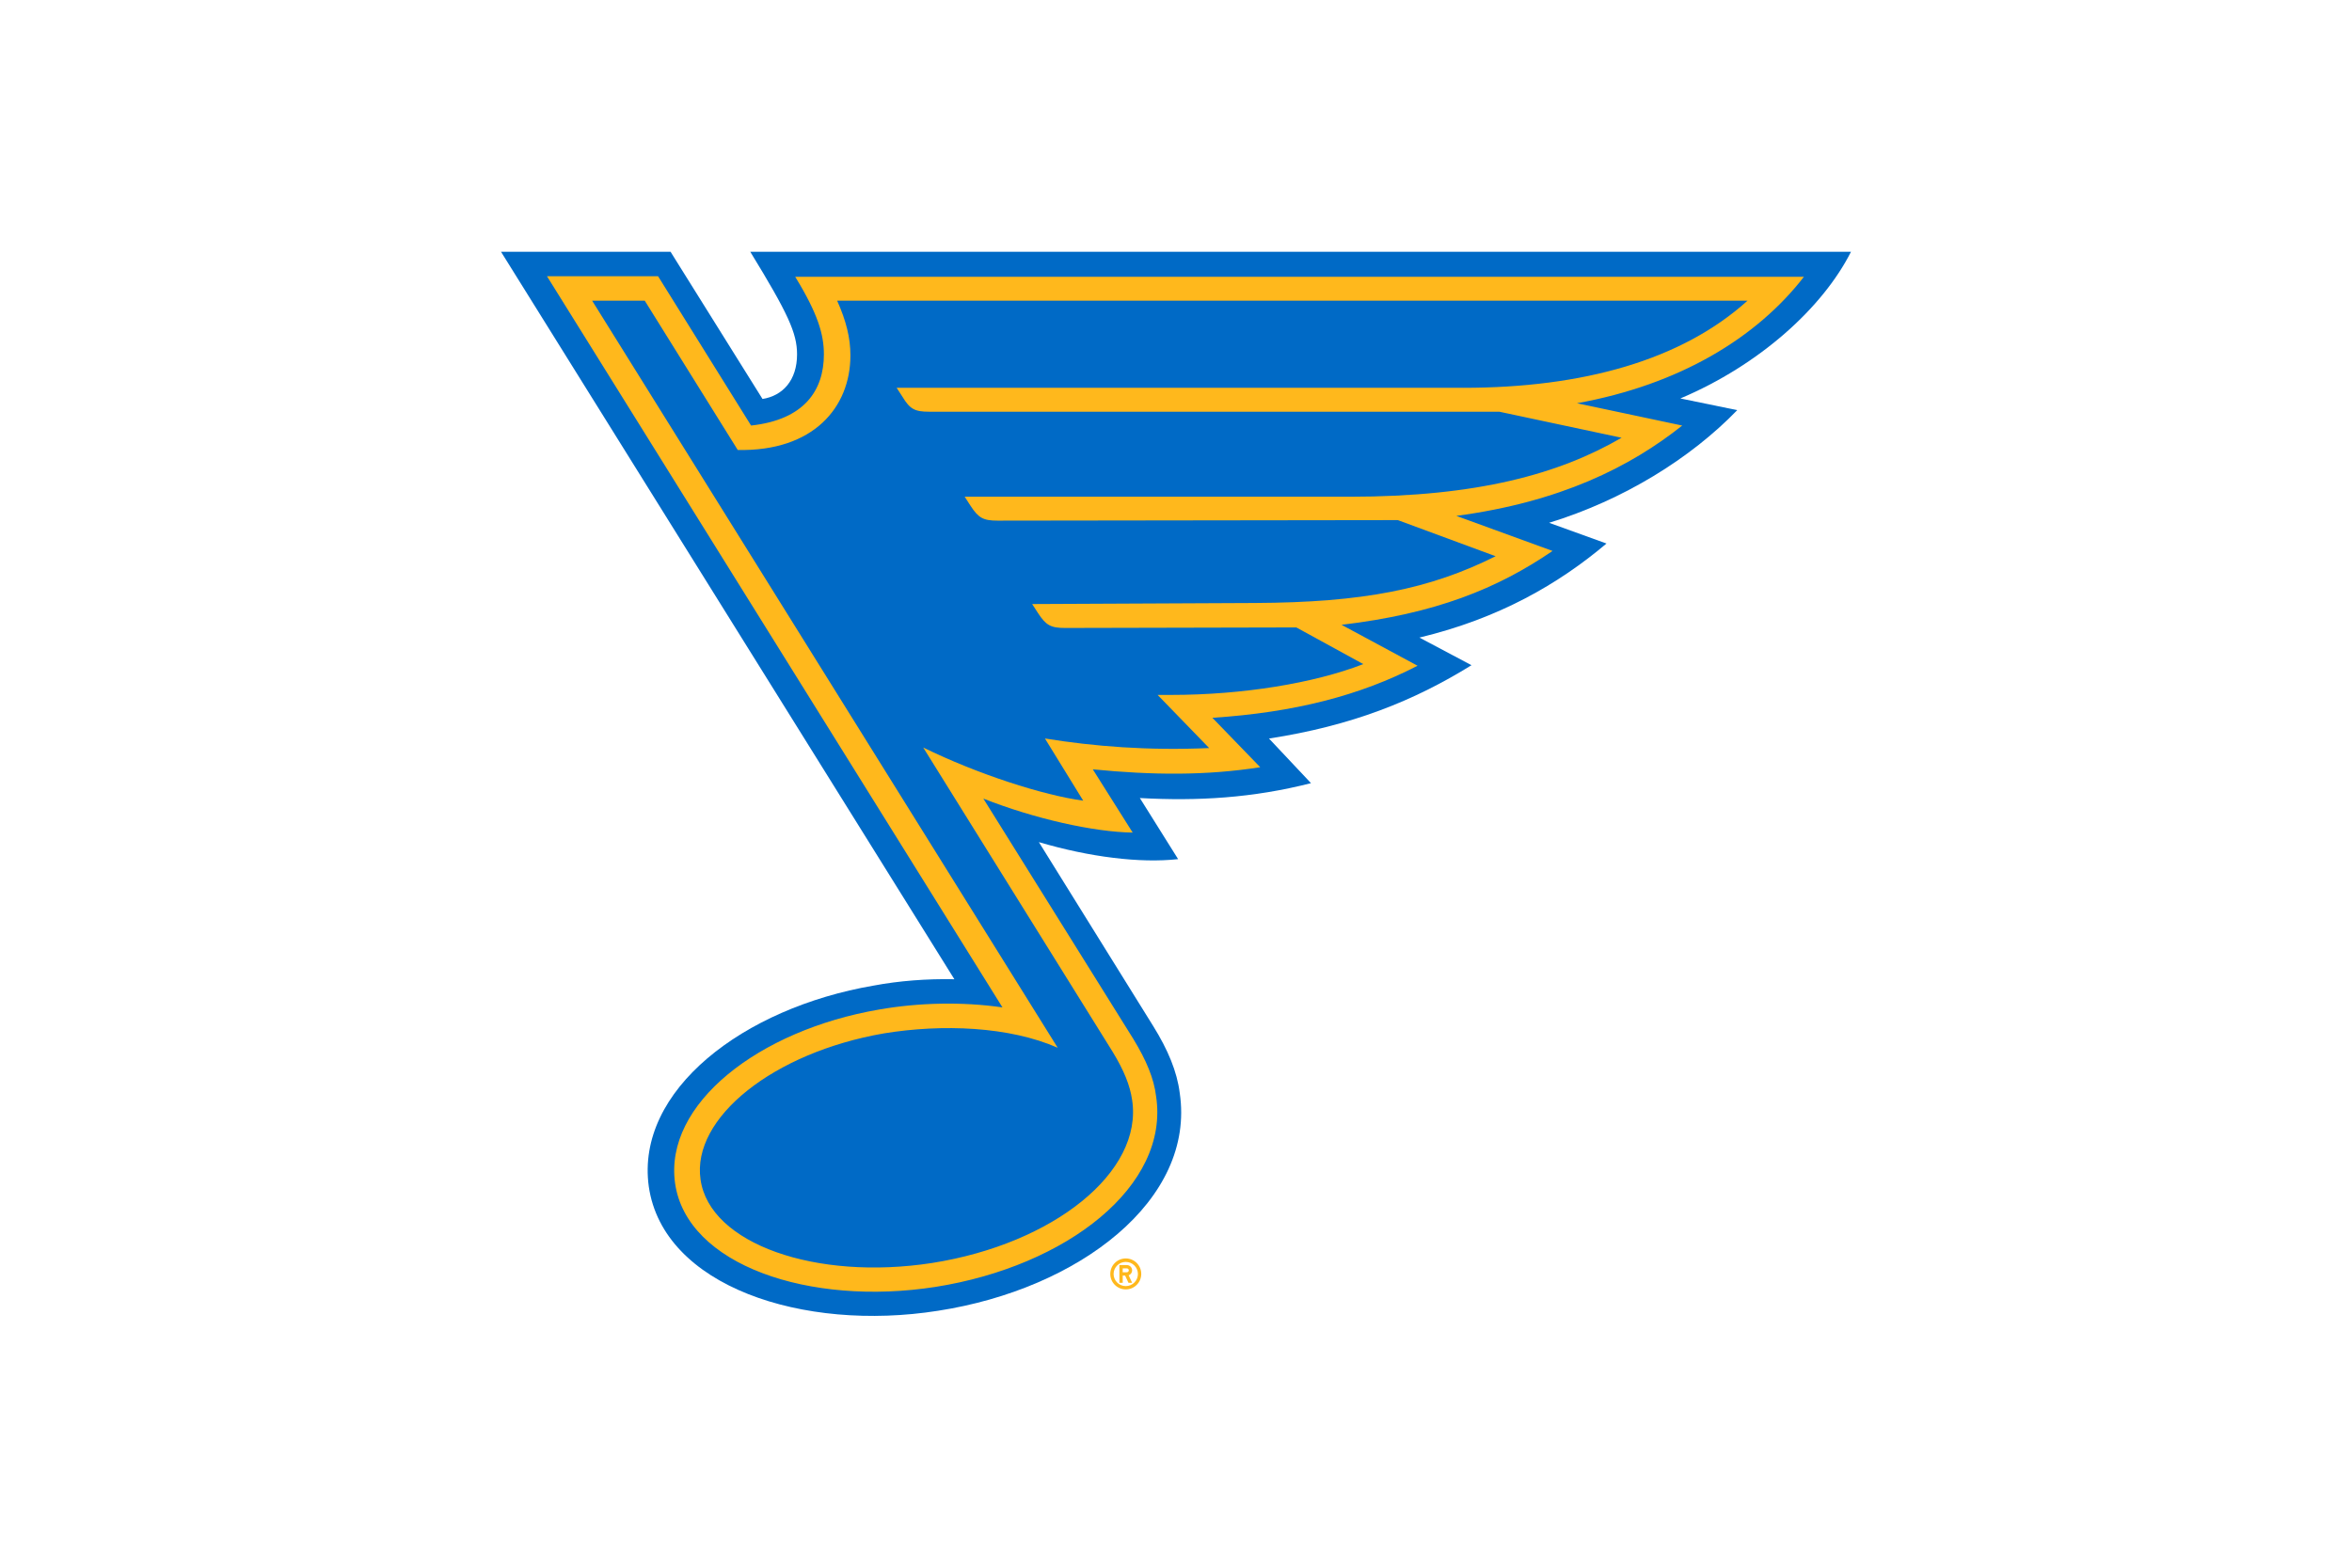
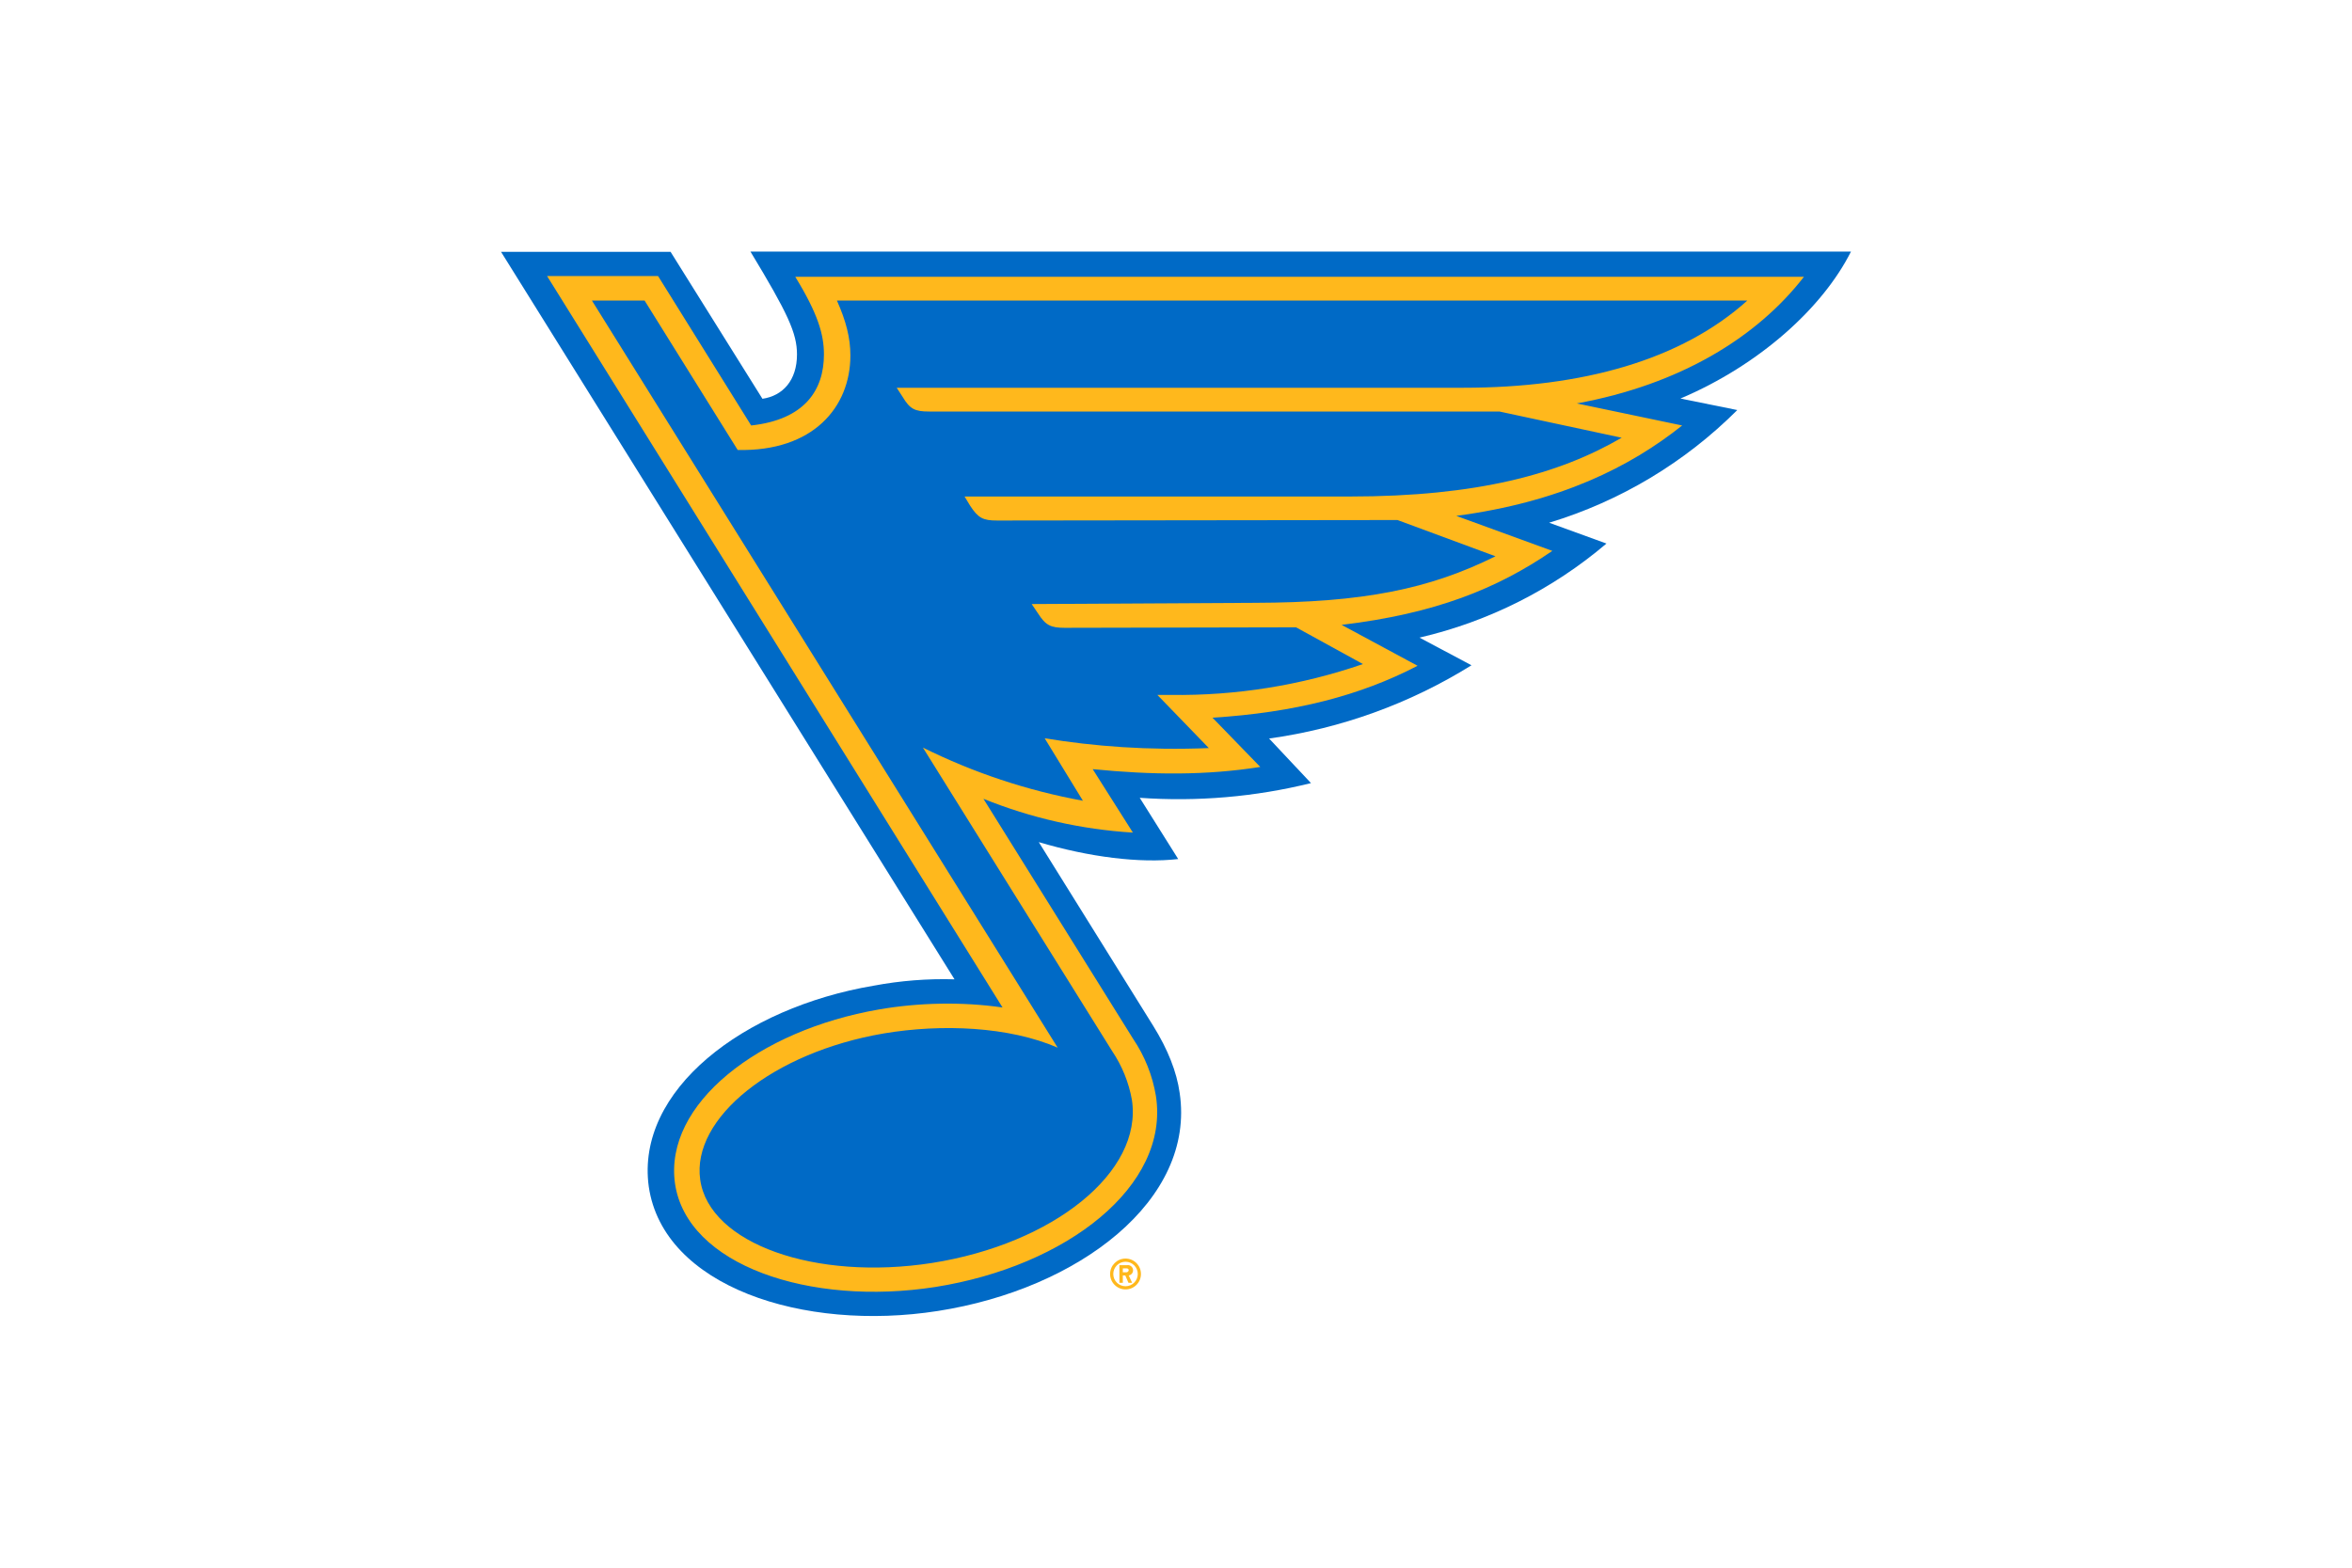
<svg xmlns="http://www.w3.org/2000/svg" viewBox="0 0 960 640">
-   <path fill="#006ac6" d="m424.035 343.797 46.639 75.055c6.071 9.763 9.764 18.657 10.845 27.334 6.509 43.601-41.001 80.044-98.706 88.937-55.1 8.677-112.152-9.98-118.007-50.759-5.422-39.265 38.611-72.886 91.76-82 10.412-1.953 21.695-2.823 32.972-2.6L204.5 102.788h69.199l37.53 60.09c8.239-1.303 14.1-7.59 14.1-18.219 0-8.677-3.687-16.705-19.09-41.866H755.5c-11.499 22.777-37.314 46.207-69.637 59.874l23.214 4.773c-19.089 19.74-46.423 36.66-76.79 45.991l23.425 8.461c-19.522 16.483-43.817 30.588-76.357 38.394l21.257 11.278c-23.43 14.532-48.807 24.728-82.65 29.94l17.138 18.218c-23.863 6.072-46.207 7.375-69.853 6.072l15.618 24.944c-15.618 1.735-36.227-.865-56.835-6.942z" />
-   <path fill="#ffb81c" d="M736.297 112.986H324.566c9.326 15.186 11.715 23.646 11.715 31.67 0 14.531-7.812 26.68-29.718 29.07l-37.962-60.956h-45.342l185.909 298.497c-16.484-2.384-34.276-1.95-50.327.865-49.24 8.461-87.856 38.612-83.299 70.935 4.774 33.405 54.884 50.327 106.297 42.304 53.581-8.46 95.663-41.217 90.024-77.877-.87-7.158-3.903-14.532-9.331-23.43l-61.171-98.052c20.825 8.244 45.12 13.667 60.955 13.883l-16.273-25.815c24.296 2.384 46.207 2.601 68.335-.87l-19.522-20.17c33.405-2.169 60.306-9.11 83.736-21.258l-31.02-16.705c38.395-4.557 63.56-14.748 86.12-30.156l-39.265-14.316c42.298-5.638 70.935-19.959 92.192-36.875l-42.952-9.11c41.871-7.59 73.324-26.68 92.63-51.629zm-139.068 45.336H365.984l2.384 3.687c3.038 4.99 4.99 6.072 10.845 6.072h232.764l49.894 10.628c-25.382 14.75-58.787 24.08-111.065 24.08H393.75l2.384 3.687c3.255 4.99 5.206 6.071 11.061 6.071l163.349-.216 39.914 14.748c-26.901 13.45-54.019 18.873-98.269 19.09l-90.894.432 2.389 3.692c3.255 4.99 5.206 6.071 11.067 6.071l94.365-.216 27.333 14.97c-20.17 7.811-49.24 12.58-78.53 12.58h-5.422l21.04 21.695c-24.944 1.086-46.855-.649-67.031-3.909l15.619 25.382c-16.273-2.167-43.17-10.844-65.296-21.694l77.227 124.083c4.774 7.811 7.158 13.883 8.028 19.743 4.558 29.502-32.107 58.787-81.563 66.594-47.51 7.374-90.895-7.812-94.582-34.059-3.687-25.166 29.718-51.846 74.838-59.658 23.863-3.908 51.197-2.822 70.935 5.861L241.684 122.744h21.474L301.12 183.7c30.805.65 45.991-17.354 45.991-38.61 0-7.159-1.736-14.1-5.423-22.345h371.596c-26.896 24.296-67.248 35.578-116.055 35.578M453.176 520.071c0 3.491 2.827 6.323 6.324 6.323s6.318-2.832 6.318-6.323a6.321 6.321 0 1 0-12.642 0m11.288 0c0 2.74-2.219 4.97-4.969 4.97s-4.97-2.226-4.97-4.97a4.97 4.97 0 0 1 9.939 0" />
-   <path fill="#ffb81c" d="M456.899 523.687h1.359v-2.94h.974l1.364 2.94h1.499l-1.427-3.064a2.144 2.144 0 0 0-.715-4.161h-3.054zm1.354-5.87h1.694c.433 0 .788.355.788.792a.79.79 0 0 1-.788.788h-1.694z" />
+   <path fill="#006ac6" d="m424 343.8 46.7 75q9 14.5 10.8 27.4c6.5 43.6-41 80-98.7 89-55 8.6-112.1-10-118-50.8-5.4-39.3 38.6-73 91.8-82a155 155 0 0 1 33-2.6l-185.1-297h69.2l37.5 60c8.3-1.2 14.1-7.5 14.1-18.1 0-8.7-3.7-16.7-19-42h449.2c-11.5 22.9-37.3 46.3-69.6 60l23.2 4.7a184 184 0 0 1-76.8 46l23.4 8.5a181 181 0 0 1-76.3 38.4l21.2 11.3a211 211 0 0 1-82.6 29.9l17.1 18.2a225 225 0 0 1-69.9 6l15.7 25c-15.7 1.8-36.3-.8-56.9-6.9" />
+   <path fill="#ffb81c" d="M736.3 113H324.6c9.3 15.2 11.7 23.6 11.7 31.7 0 14.5-7.8 26.6-29.7 29l-38-61h-45.3l185.9 298.6c-16.5-2.4-34.3-2-50.4.8-49.2 8.5-87.8 38.6-83.3 71 4.8 33.4 55 50.3 106.3 42.3 53.6-8.5 95.7-41.2 90-78a59 59 0 0 0-9.3-23.3l-61.1-98a194 194 0 0 0 61 13.8L446 314c24.3 2.4 46.2 2.6 68.4-.9L494.9 293c33.4-2.1 60.3-9 83.7-21.2l-31-16.7c38.4-4.6 63.5-14.8 86-30.2l-39.2-14.3c42.3-5.6 71-20 92.2-36.9l-43-9c42-7.7 73.4-26.8 92.7-51.7m-139 45.3H366l2.4 3.7c3 5 5 6 10.8 6H612l49.9 10.7c-25.4 14.8-58.8 24-111 24H393.7l2.3 3.8c3.3 5 5.2 6 11 6l163.4-.2 40 14.8c-27 13.4-54 18.9-98.3 19l-91 .5 2.5 3.7c3.2 5 5.2 6 11 6l94.4-.2 27.3 15a231 231 0 0 1-78.5 12.6h-5.4l21 21.7c-25 1-46.8-.7-67-4l15.6 25.5a246 246 0 0 1-65.3-21.7l77.3 124a52 52 0 0 1 8 19.8c4.5 29.5-32.1 58.8-81.6 66.6-47.5 7.4-90.9-7.8-94.6-34-3.6-25.2 29.8-52 74.9-59.7 23.8-4 51.2-2.8 71 5.8l-190.1-305h21.5l38 61c30.7.7 46-17.4 46-38.6 0-7.2-1.8-14.1-5.5-22.4h371.6c-27 24.3-67.3 35.6-116 35.6M453.1 520.1a6.3 6.3 0 1 0 12.6 0 6.3 6.3 0 1 0-12.6 0m11.3 0a5 5 0 1 1-10 0 5 5 0 0 1 10 0" />
+   <path fill="#ffb81c" d="M456.9 523.7h1.4v-3h1l1.3 3h1.5l-1.4-3a2.1 2.1 0 0 0-.7-4.2h-3.1zm1.4-5.9h1.6q.8.1.8.8a1 1 0 0 1-.8.8h-1.6z" />
</svg>
